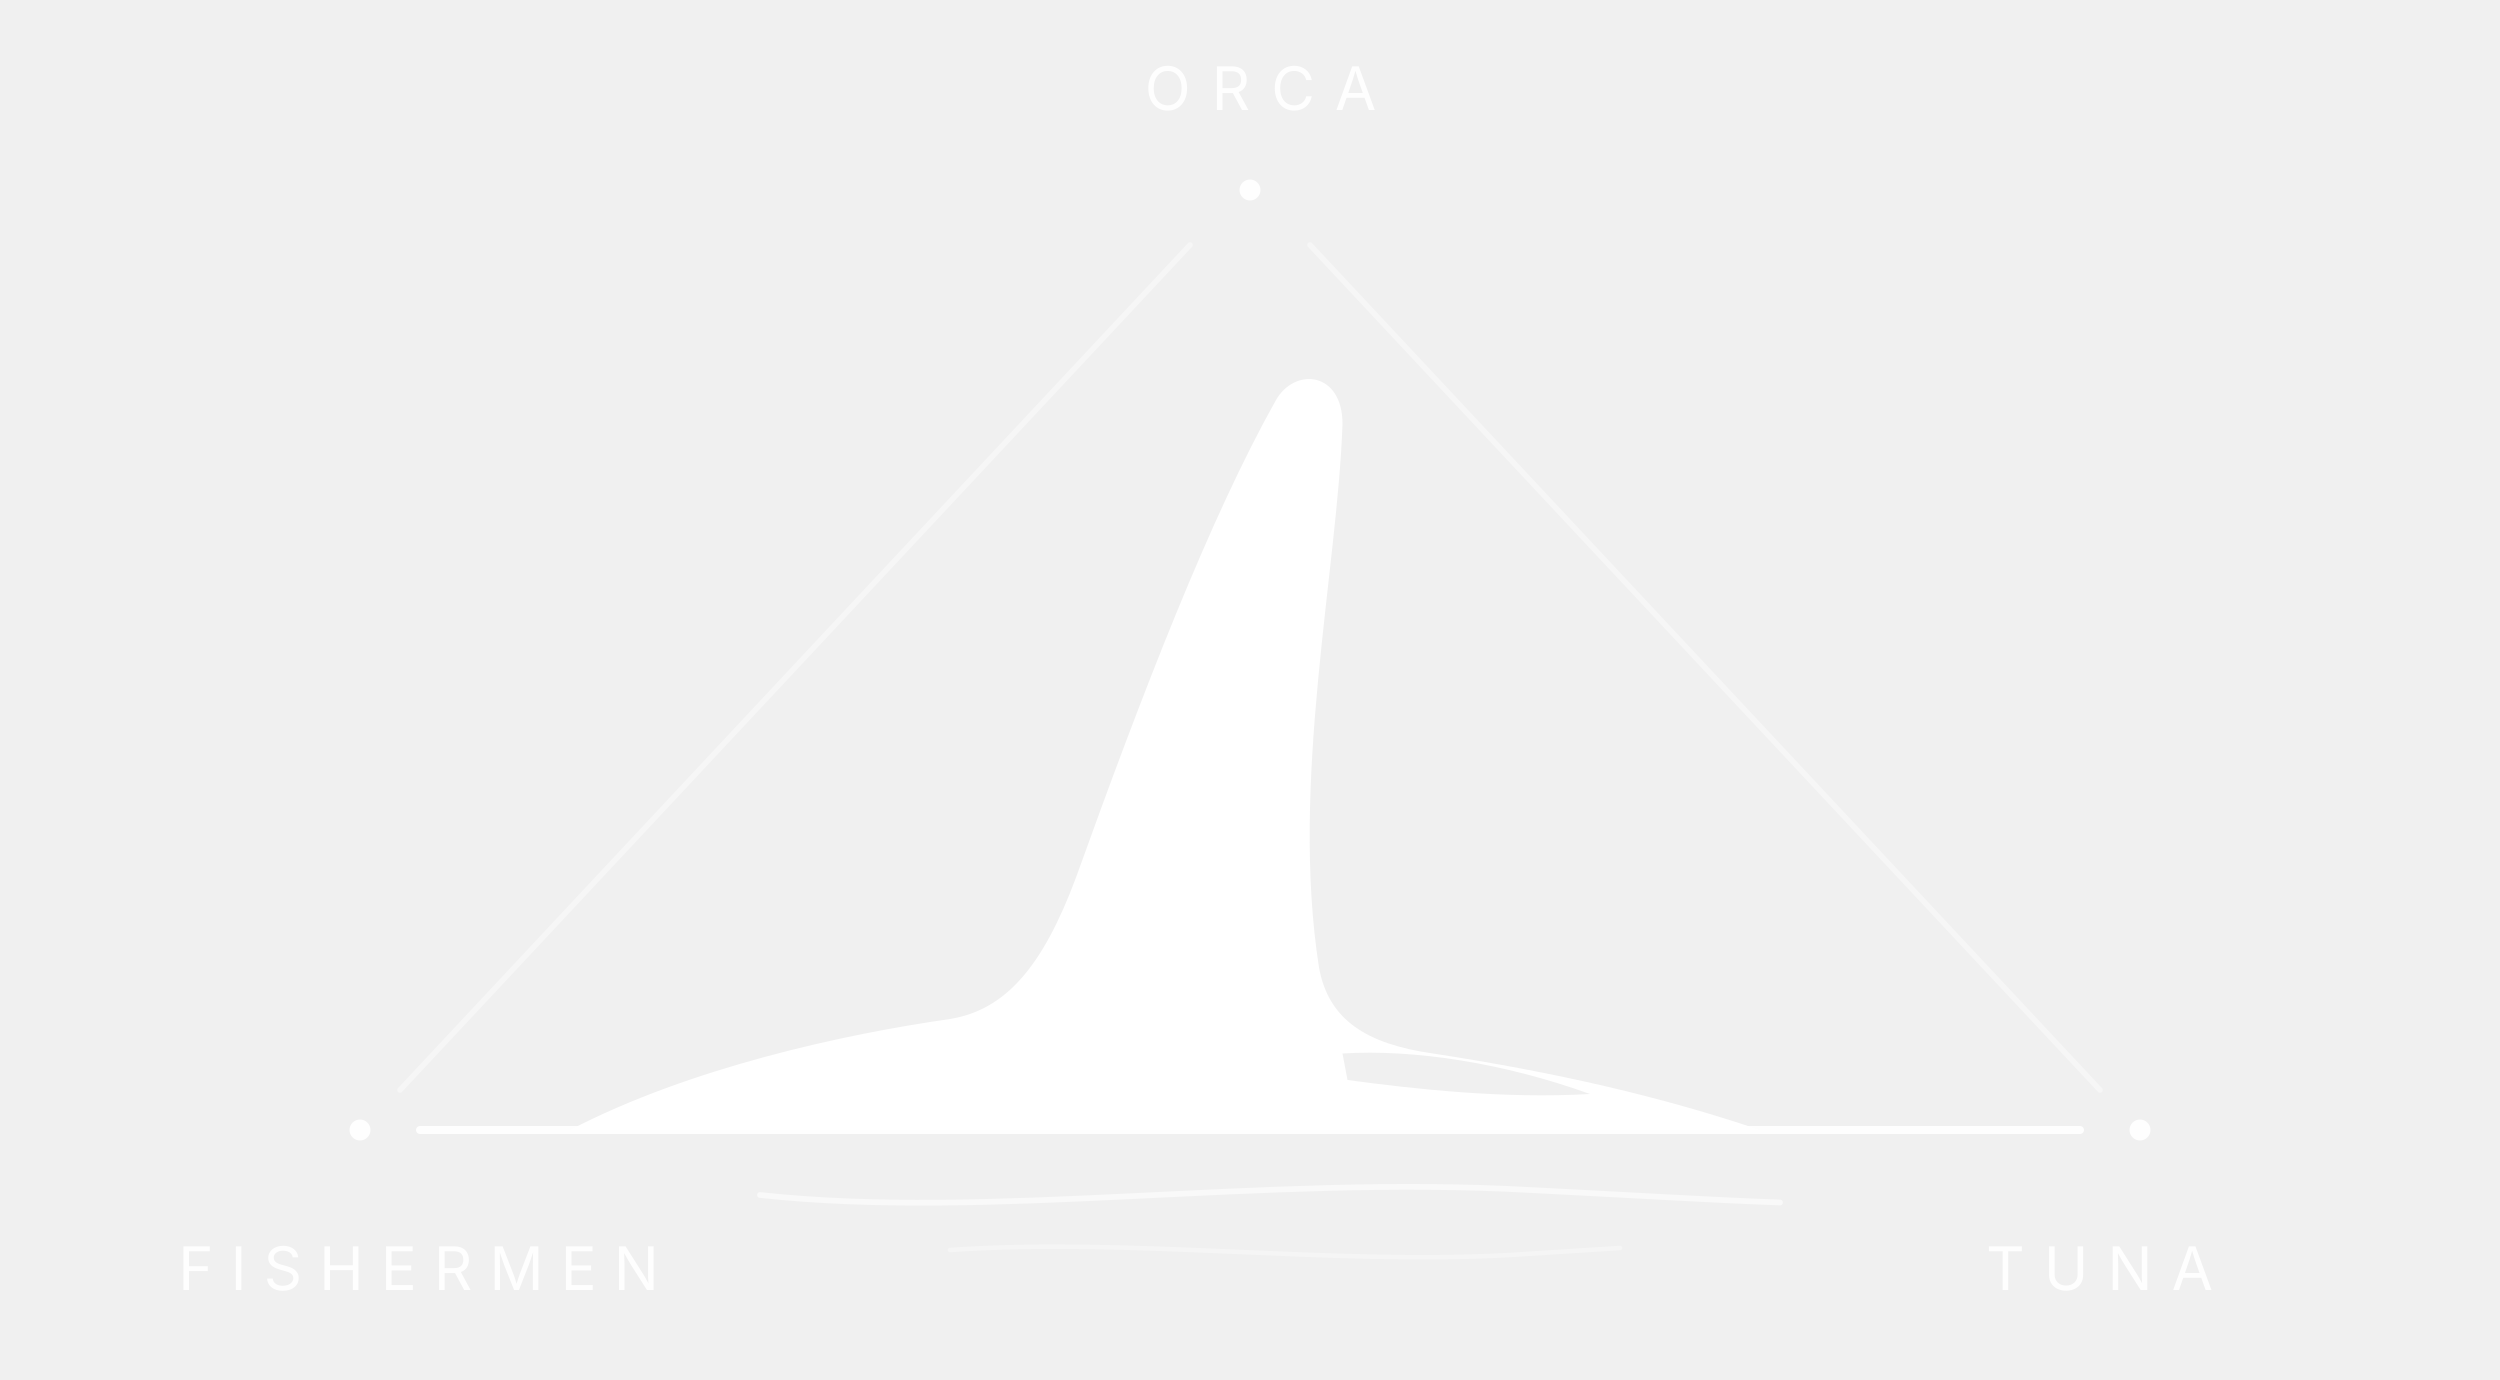
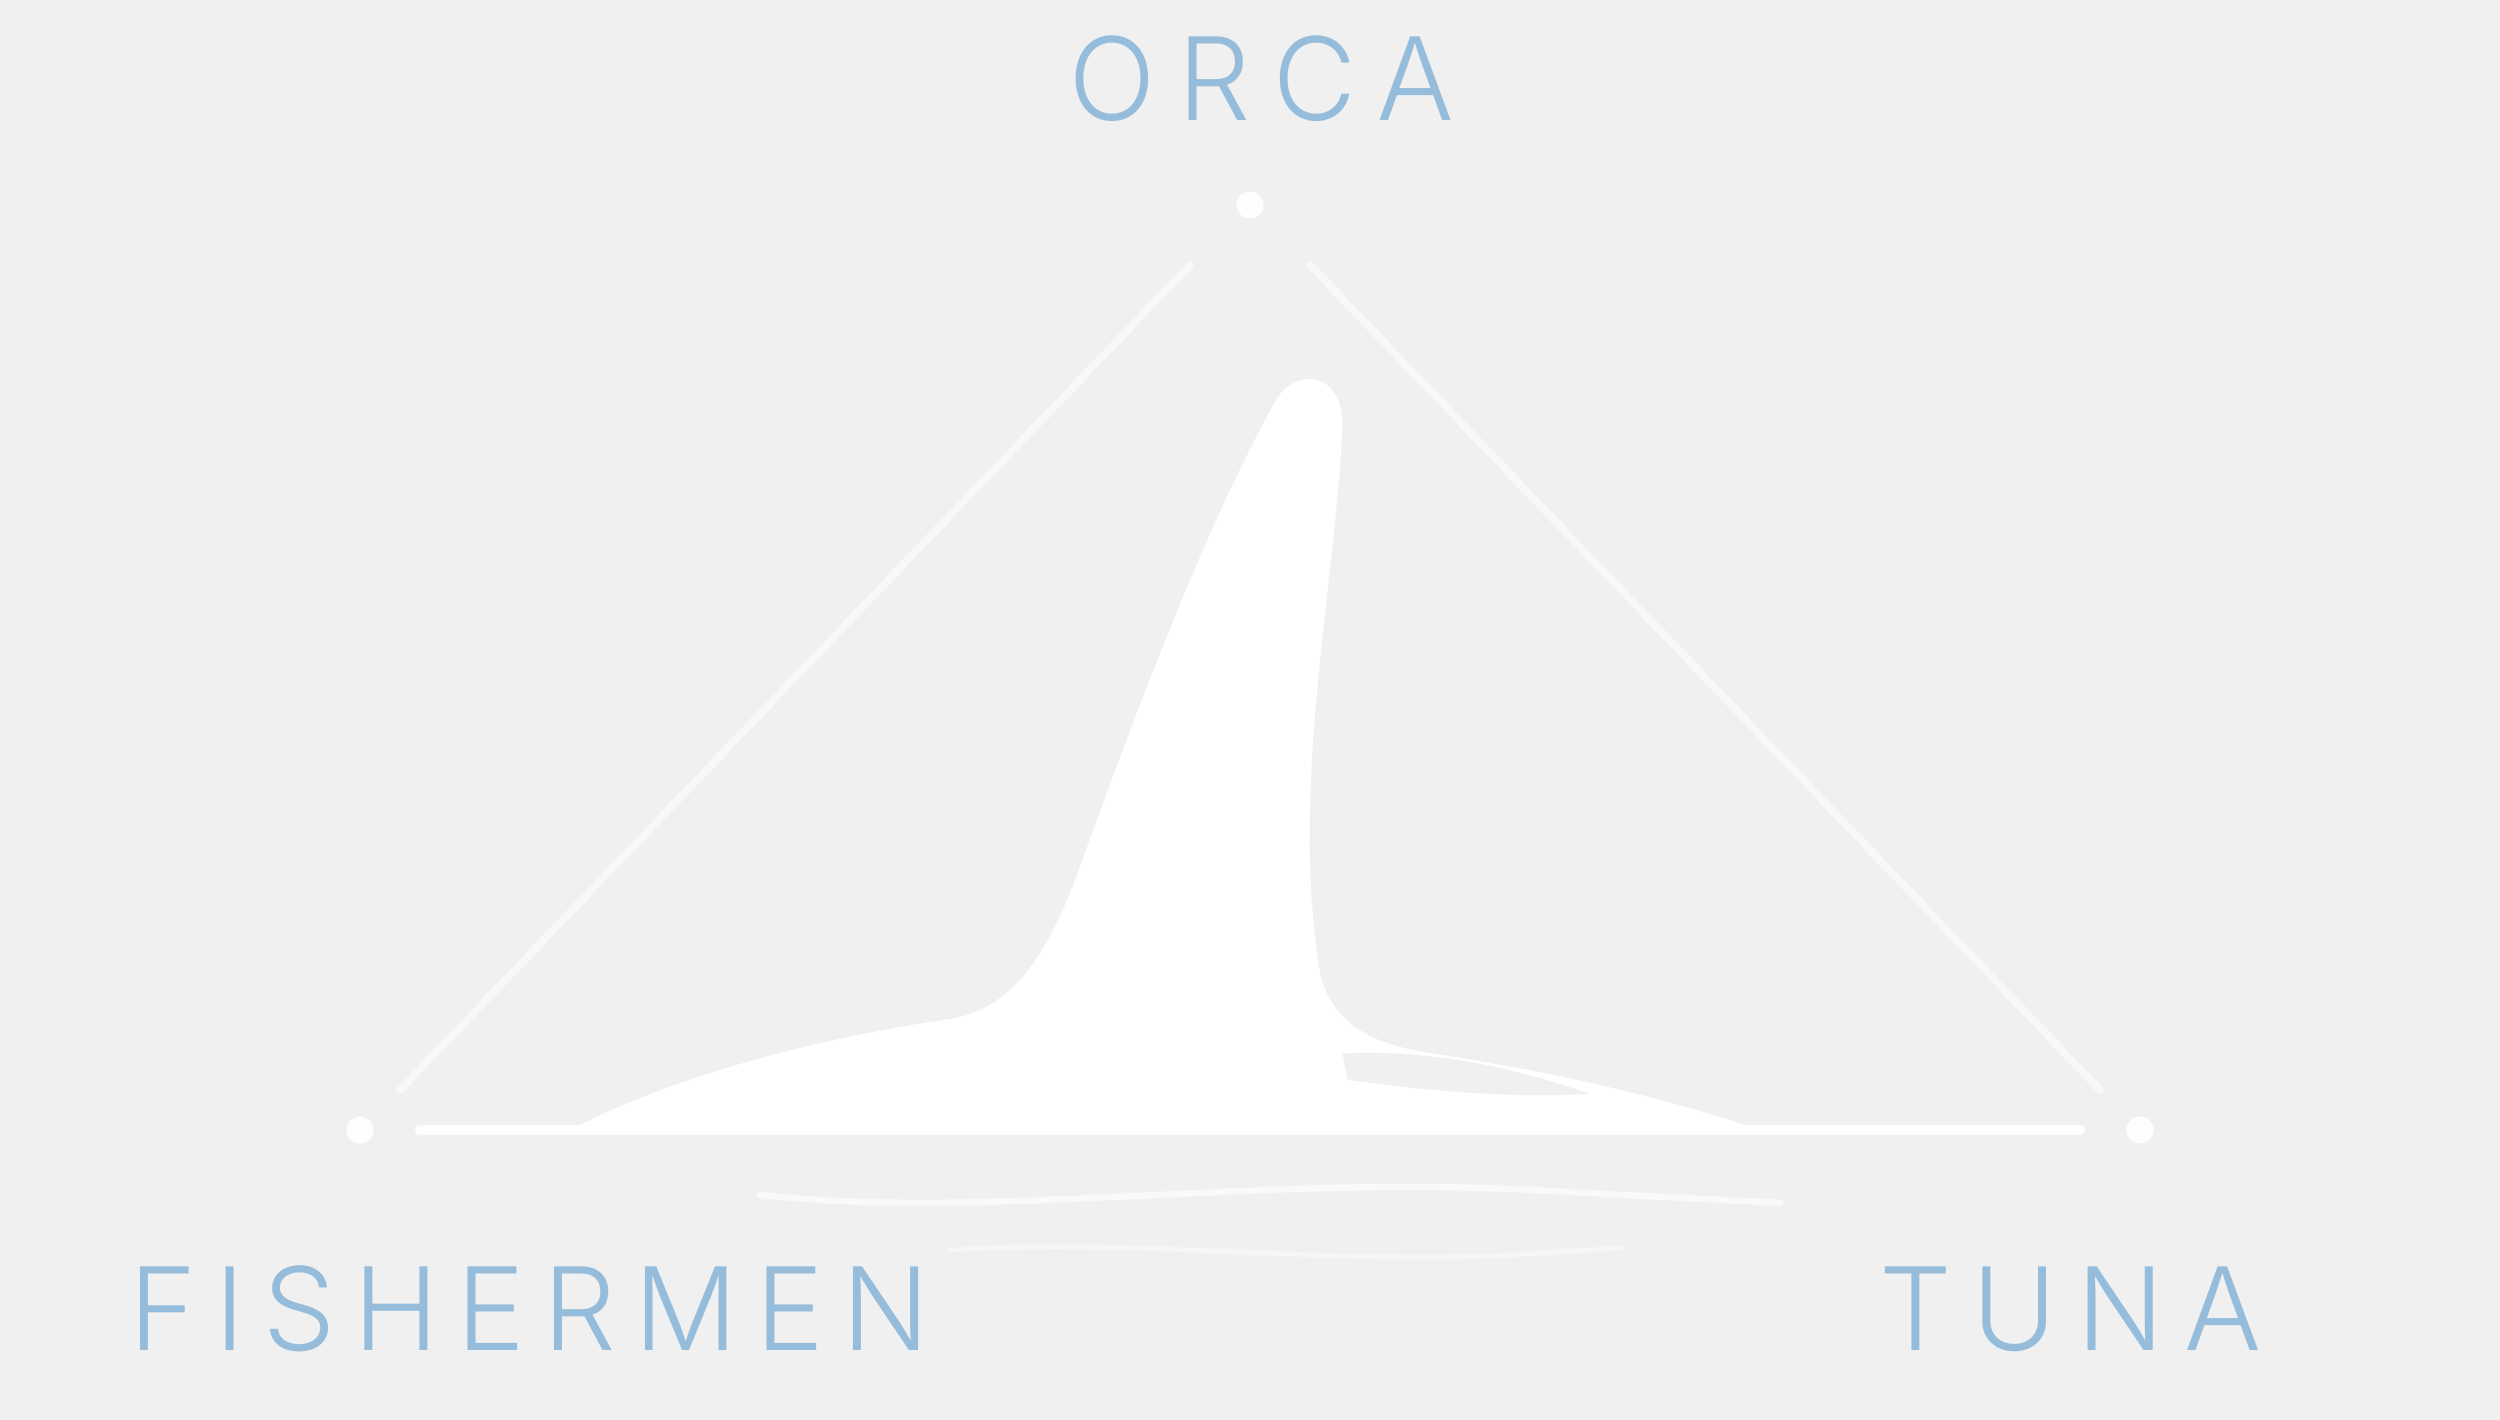
- <svg xmlns="http://www.w3.org/2000/svg" viewBox="0 0 500 276" width="500" height="276" fill="none" role="img" aria-labelledby="heroEmblemTitle">
+ <svg xmlns="http://www.w3.org/2000/svg" viewBox="0 0 500 284" width="500" height="284" fill="none" role="img" aria-labelledby="heroEmblemTitle">
  <g stroke="#ffffff" stroke-linecap="round">
-     <line x1="238" y1="49" x2="80" y2="218" stroke-width="1.1" stroke-opacity="0.40" />
-     <line x1="262" y1="49" x2="420" y2="218" stroke-width="1.1" stroke-opacity="0.40" />
-     <line x1="84" y1="226" x2="416" y2="226" stroke-width="1.6" stroke-opacity="0.92" />
+     <line x1="238" y1="53" x2="80" y2="218" stroke-width="1.5" stroke-opacity="0.55" />
+     <line x1="262" y1="53" x2="420" y2="218" stroke-width="1.5" stroke-opacity="0.55" />
+     <line x1="84" y1="226" x2="416" y2="226" stroke-width="1.95" stroke-opacity="0.95" />
  </g>
-   <g fill="#ffffff" fill-opacity="0.9">
-     <circle cx="250" cy="38" r="2.1" />
-     <circle cx="72" cy="226" r="2.1" />
-     <circle cx="428" cy="226" r="2.1" />
+   <g fill="#ffffff" fill-opacity="0.96">
+     <circle cx="250" cy="41" r="2.7" />
+     <circle cx="72" cy="226" r="2.7" />
+     <circle cx="428" cy="226" r="2.7" />
  </g>
  <path fill="#ffffff" fill-rule="evenodd" d="     M 114 226     C 138 213.5, 169 206.8, 190 203.8     C 201 202, 208.5 193.5, 215.2 175.5     C 228.5 138.5, 242 103.5, 255.2 80     C 259 73.4, 268.5 74.3, 268.5 84.8     C 267.5 114, 258 156.5, 263.8 193.5     C 265.7 204, 273.3 208.8, 286.6 210.7     C 311.3 214.5, 332.2 219.3, 352 226     Z     M 268.5 210.7     C 282.8 209.8, 300.8 212.6, 318 218.8     C 300.8 219.8, 282.8 217.8, 269.5 216     Z   " />
-   <path d="M 152 239 C 198 244, 252 235, 306 238 C 326 239, 342 240, 356 240.5" stroke="#ffffff" stroke-width="1.15" stroke-linecap="round" stroke-opacity="0.58" />
-   <path d="M 190 250 C 226 247.5, 266 253, 302 251 C 311 250.4, 318 250, 324 249.6" stroke="#ffffff" stroke-width="0.9" stroke-linecap="round" stroke-opacity="0.34" />
-   <g fill="#ffffff" fill-opacity="0.94" font-family="'Avenir Next', 'Helvetica Neue', 'Inter', system-ui, sans-serif" font-size="12" font-weight="400" text-anchor="middle">
-     <text x="250" y="22" dx="2.1" letter-spacing="4.2">ORCA</text>
-     <text x="82" y="258" dx="1.7" letter-spacing="3.4">FISHERMEN</text>
-     <text x="418" y="258" dx="1.9" letter-spacing="3.8">TUNA</text>
+   <path d="M 152 239 C 198 244, 252 235, 306 238 C 326 239, 342 240, 356 240.5" stroke="#ffffff" stroke-width="1.25" stroke-linecap="round" stroke-opacity="0.62" />
+   <path d="M 190 250 C 226 247.5, 266 253, 302 251 C 311 250.4, 318 250, 324 249.6" stroke="#ffffff" stroke-width="0.95" stroke-linecap="round" stroke-opacity="0.38" />
+   <g fill="#95bddb" fill-opacity="1" font-family="'Avenir Next', 'Helvetica Neue', 'Inter', system-ui, sans-serif" font-size="23" font-weight="300" text-anchor="middle">
+     <text x="250" y="24" dx="2.2" letter-spacing="4.4">ORCA</text>
+     <text x="104" y="270" dx="1.8" letter-spacing="3.6">FISHERMEN</text>
+     <text x="412" y="270" dx="2.0" letter-spacing="4.0">TUNA</text>
  </g>
</svg>
